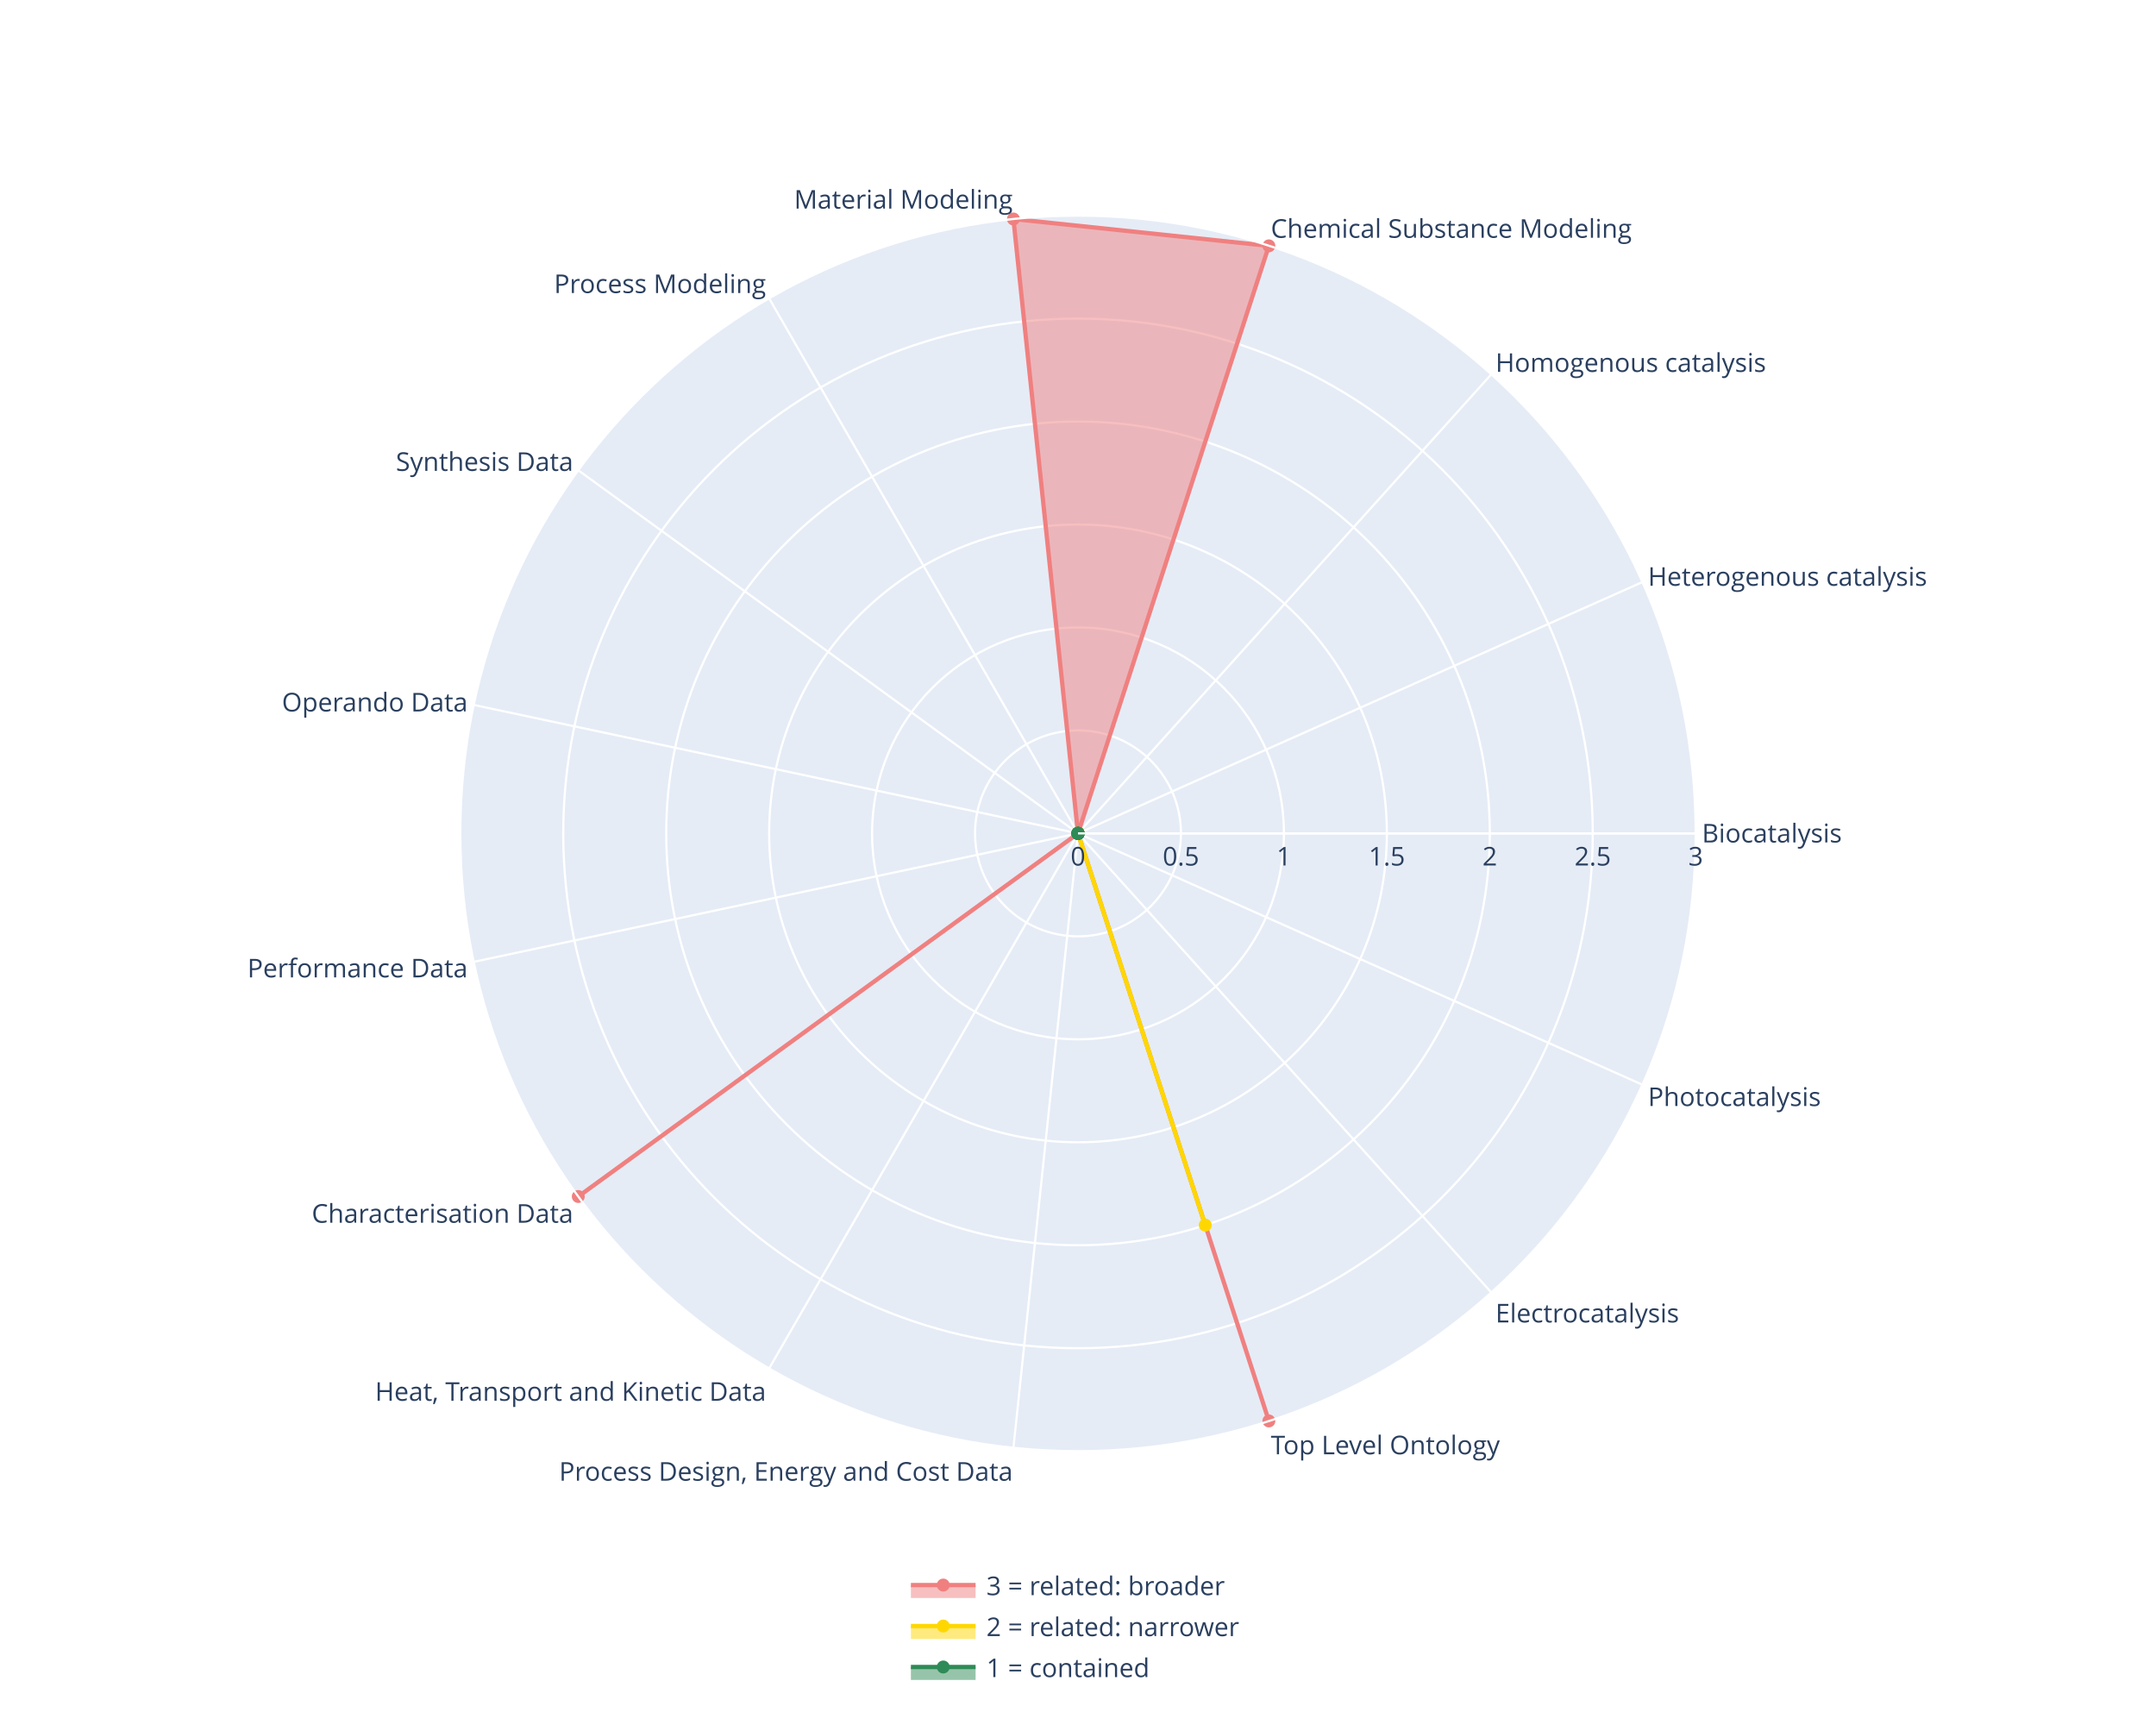
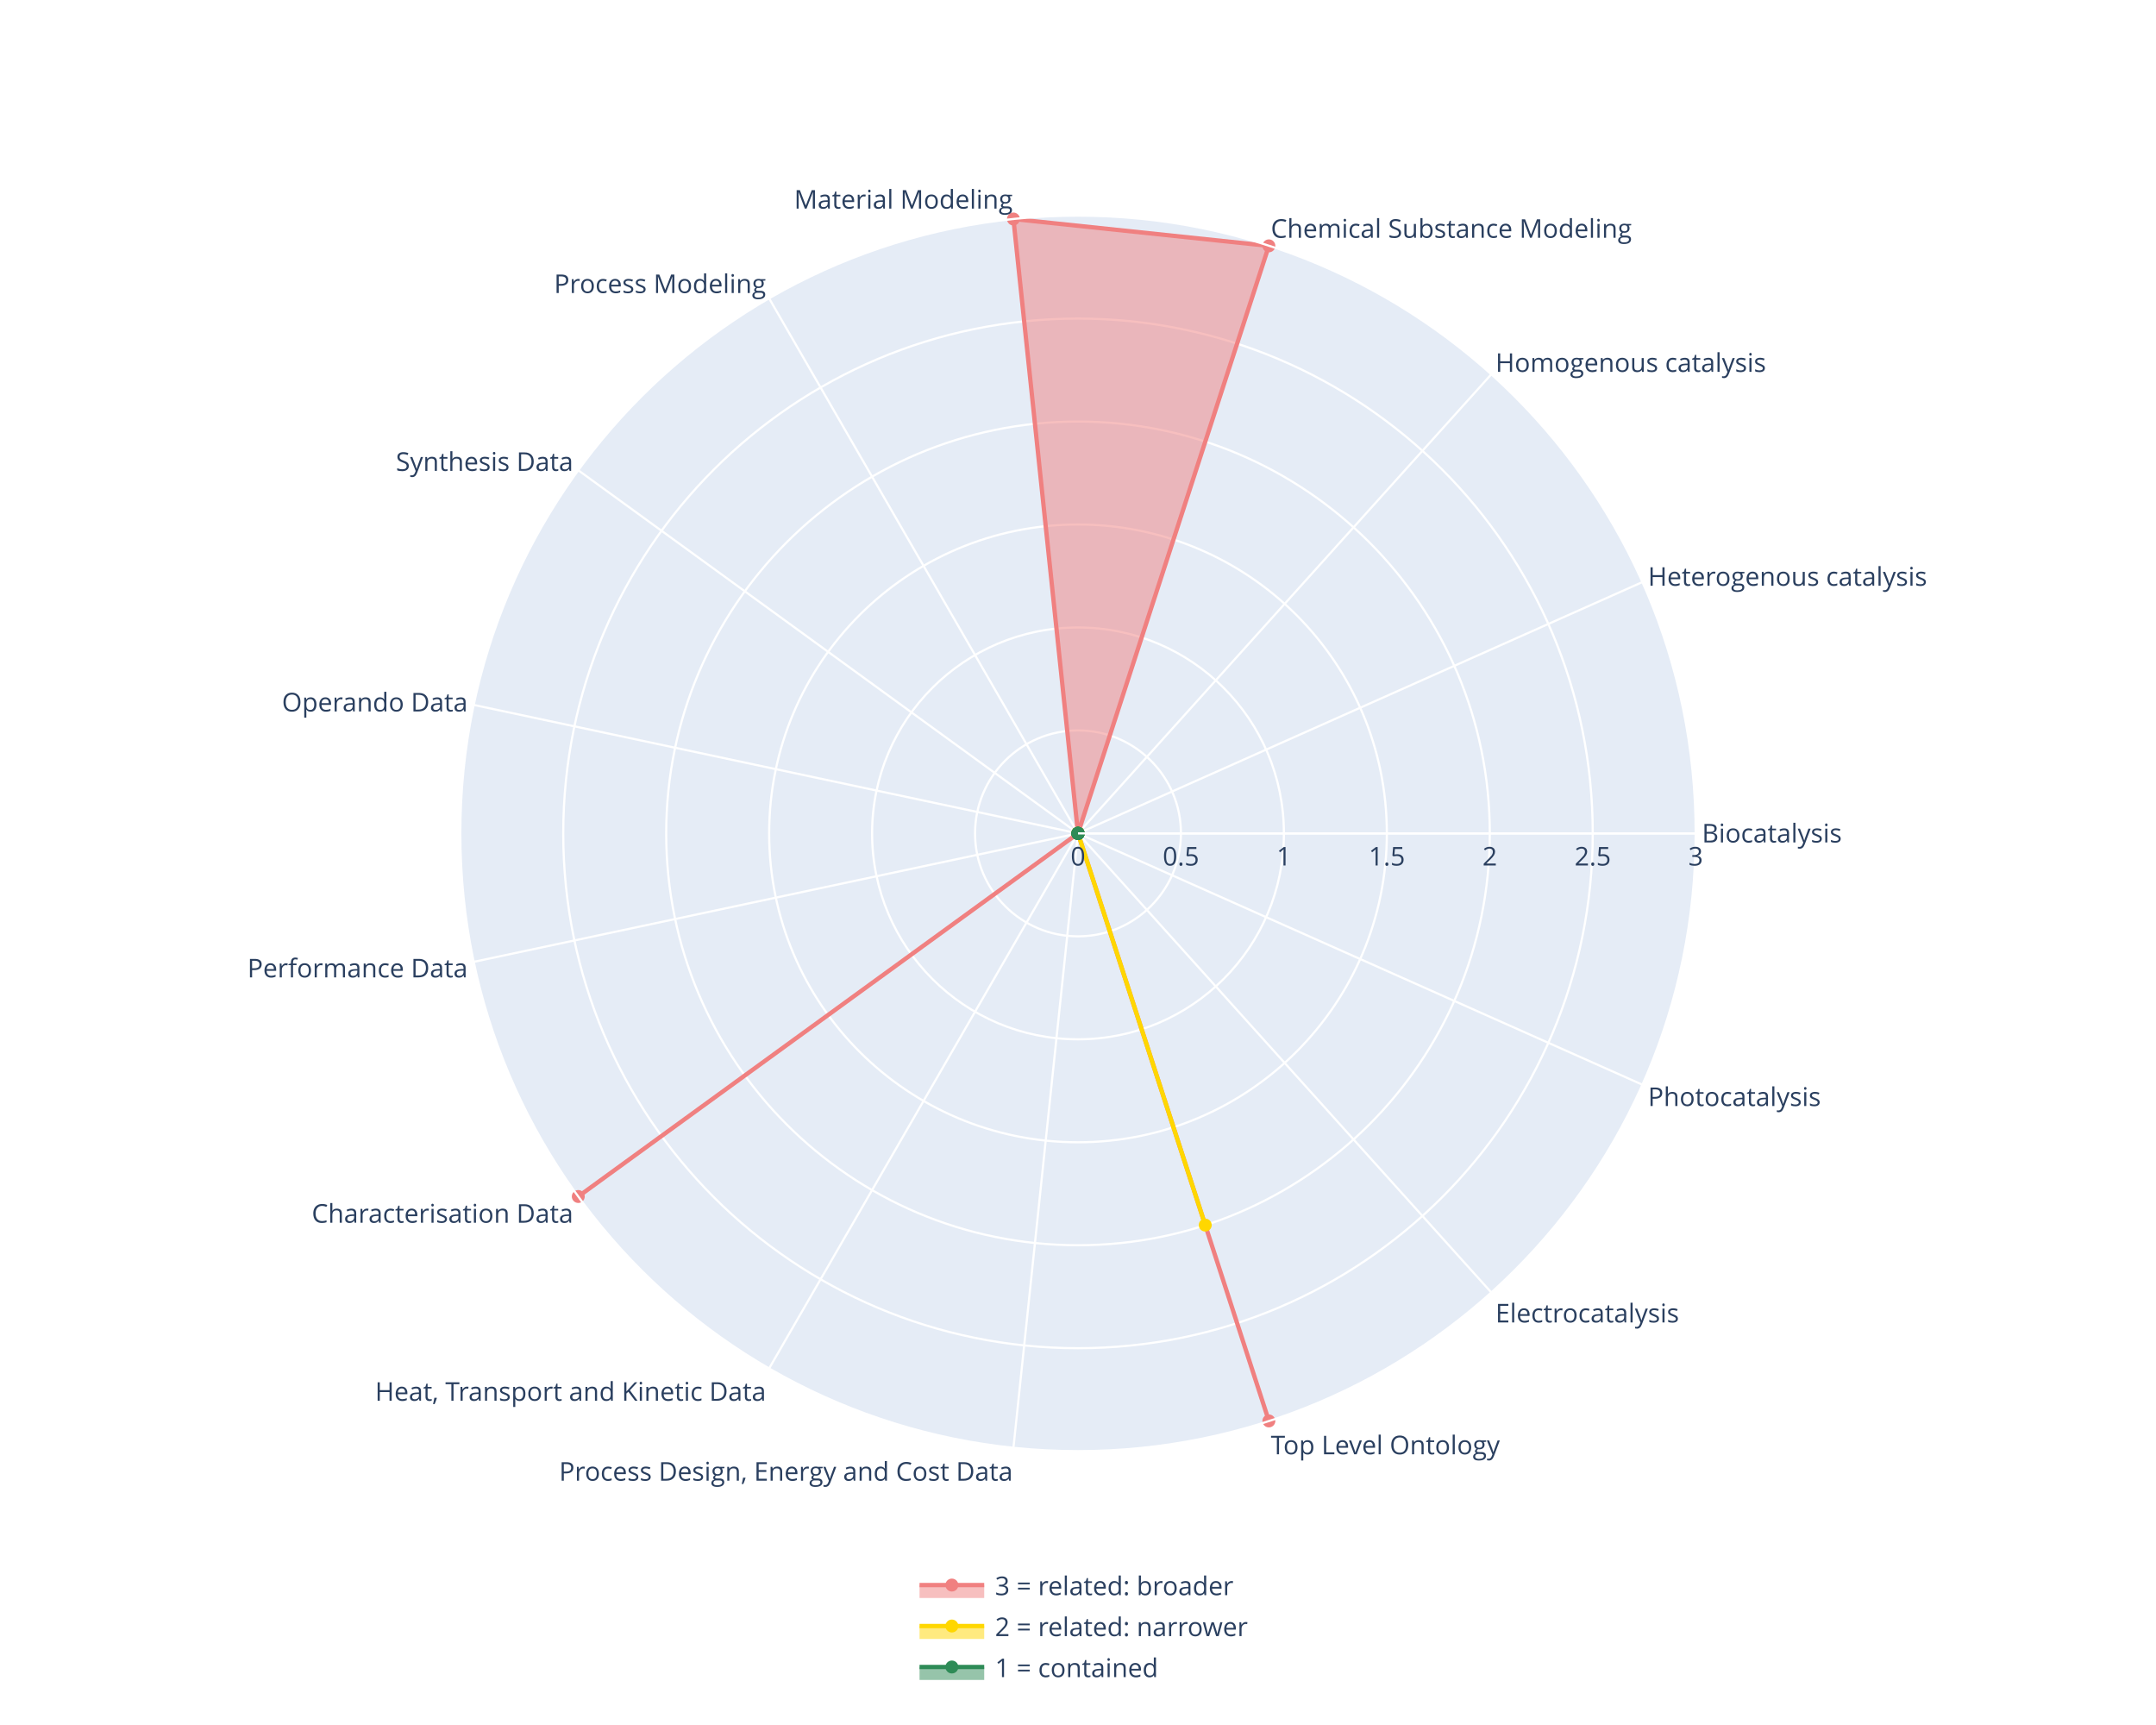
<svg xmlns="http://www.w3.org/2000/svg" class="main-svg" width="1000" height="800" style="" viewBox="0 0 1000 800">
  <rect x="0" y="0" width="1000" height="800" style="fill: rgb(255, 255, 255); fill-opacity: 1;" />
-   <defs id="defs-39bda5">
+   <defs id="defs-35c1c8">
    <g class="clips">
-       <clipPath id="clip39bda5polar-for-traces">
+       <clipPath id="clip35c1c8polar-for-traces">
        <path d="M286.5,0A286.5,286.5 0,1,0 -286.5,-3.508613079557167e-14A286.5,286.5 0,1,0 286.5,7.017226159114334e-14Z" transform="translate(286.5,286.5)" />
      </clipPath>
    </g>
    <g class="gradients" />
    <g class="patterns" />
  </defs>
  <g class="bglayer" />
  <g class="layer-below">
    <g class="imagelayer" />
    <g class="shapelayer" />
  </g>
  <g class="cartesianlayer" />
  <g class="polarlayer">
    <g class="polar">
      <g class="polarsublayer draglayer" />
      <g class="polarsublayer plotbg">
        <path d="M286.5,0A286.5,286.5 0,1,0 -286.5,-3.508613079557167e-14A286.5,286.5 0,1,0 286.5,7.017226159114334e-14Z" transform="translate(500,386.5)" style="fill: rgb(229, 236, 246); fill-opacity: 1;" />
      </g>
      <g class="polarsublayer backplot">
        <g class="maplayer" />
      </g>
      <g class="polarsublayer angular-grid" style="fill: none;">
        <path class="angularaxisgrid" d="M500,386.5L786.5,386.5" style="stroke: rgb(255, 255, 255); stroke-opacity: 1; stroke-width: 1px;" />
        <path class="angularaxisgrid" d="M500,386.5L761.731,269.97" style="stroke: rgb(255, 255, 255); stroke-opacity: 1; stroke-width: 1px;" />
        <path class="angularaxisgrid" d="M500,386.5L691.706,173.589" style="stroke: rgb(255, 255, 255); stroke-opacity: 1; stroke-width: 1px;" />
        <path class="angularaxisgrid" d="M500,386.5L588.533,114.022" style="stroke: rgb(255, 255, 255); stroke-opacity: 1; stroke-width: 1px;" />
        <path class="angularaxisgrid" d="M500,386.5L470.053,101.569" style="stroke: rgb(255, 255, 255); stroke-opacity: 1; stroke-width: 1px;" />
        <path class="angularaxisgrid" d="M500,386.5L356.75,138.384" style="stroke: rgb(255, 255, 255); stroke-opacity: 1; stroke-width: 1px;" />
        <path class="angularaxisgrid" d="M500,386.5L268.217,218.1" style="stroke: rgb(255, 255, 255); stroke-opacity: 1; stroke-width: 1px;" />
        <path class="angularaxisgrid" d="M500,386.5L219.761,326.933" style="stroke: rgb(255, 255, 255); stroke-opacity: 1; stroke-width: 1px;" />
        <path class="angularaxisgrid" d="M500,386.5L219.761,446.067" style="stroke: rgb(255, 255, 255); stroke-opacity: 1; stroke-width: 1px;" />
        <path class="angularaxisgrid" d="M500,386.5L268.217,554.9" style="stroke: rgb(255, 255, 255); stroke-opacity: 1; stroke-width: 1px;" />
        <path class="angularaxisgrid" d="M500,386.5L356.75,634.616" style="stroke: rgb(255, 255, 255); stroke-opacity: 1; stroke-width: 1px;" />
        <path class="angularaxisgrid" d="M500,386.5L470.053,671.431" style="stroke: rgb(255, 255, 255); stroke-opacity: 1; stroke-width: 1px;" />
        <path class="angularaxisgrid" d="M500,386.5L588.533,658.978" style="stroke: rgb(255, 255, 255); stroke-opacity: 1; stroke-width: 1px;" />
        <path class="angularaxisgrid" d="M500,386.5L691.706,599.411" style="stroke: rgb(255, 255, 255); stroke-opacity: 1; stroke-width: 1px;" />
        <path class="angularaxisgrid" d="M500,386.5L761.731,503.03" style="stroke: rgb(255, 255, 255); stroke-opacity: 1; stroke-width: 1px;" />
      </g>
      <g class="polarsublayer radial-grid" transform="translate(500,386.5)" style="fill: none;">
        <path class="xgrid" d="M47.75,0A47.75,47.75 0,1,0 -47.75,-5.847688465928611e-15A47.75,47.75 0,1,0 47.75,1.1695376931857222e-14Z" style="stroke: rgb(255, 255, 255); stroke-opacity: 1; stroke-width: 1px;" />
        <path class="xgrid" d="M95.5,0A95.5,95.5 0,1,0 -95.5,-1.1695376931857222e-14A95.5,95.5 0,1,0 95.5,2.3390753863714445e-14Z" style="stroke: rgb(255, 255, 255); stroke-opacity: 1; stroke-width: 1px;" />
        <path class="xgrid" d="M143.25,0A143.25,143.25 0,1,0 -143.25,-1.7543065397785835e-14A143.25,143.25 0,1,0 143.25,3.508613079557167e-14Z" style="stroke: rgb(255, 255, 255); stroke-opacity: 1; stroke-width: 1px;" />
        <path class="xgrid" d="M191,0A191,191 0,1,0 -191,-2.3390753863714445e-14A191,191 0,1,0 191,4.678150772742889e-14Z" style="stroke: rgb(255, 255, 255); stroke-opacity: 1; stroke-width: 1px;" />
        <path class="xgrid" d="M238.75,0A238.75,238.75 0,1,0 -238.75,-2.923844232964306e-14A238.75,238.75 0,1,0 238.75,5.847688465928612e-14Z" style="stroke: rgb(255, 255, 255); stroke-opacity: 1; stroke-width: 1px;" />
      </g>
      <g class="polarsublayer frontplot" transform="translate(213.5,100)">
        <g class="barlayer" />
        <g class="scatterlayer">
-           <g class="trace scatter trace2c0409" style="stroke-miterlimit: 2; opacity: 1;">
-             <g class="fills" clip-path="url(#clip39bda5polar-for-traces)">
+           <g class="trace scatter trace6c589d" style="stroke-miterlimit: 2; opacity: 1;">
+             <g class="fills" clip-path="url(#clip35c1c8polar-for-traces)">
              <g>
                <path class="js-fill" d="M286.5,286.5L286.5,286.5L286.5,286.5L375.03,14.02L256.55,1.57L286.5,286.5L286.5,286.5L286.5,286.5L286.5,286.5L54.72,454.9L286.5,286.5L286.5,286.5L375.03,558.98L286.5,286.5L286.5,286.5L286.5,286.5Z" style="fill: rgb(240, 128, 128); fill-opacity: 0.5; stroke-width: 0;" />
              </g>
            </g>
            <g class="errorbars" />
            <g class="lines">
-               <path class="js-line" d="M286.5,286.5L286.5,286.5L286.5,286.5L375.03,14.02L256.55,1.57L286.5,286.5L286.5,286.5L286.5,286.5L286.5,286.5L54.72,454.9L286.5,286.5L286.5,286.5L375.03,558.98L286.5,286.5L286.5,286.5L286.5,286.5" clip-path="url(#clip39bda5polar-for-traces)" style="vector-effect: non-scaling-stroke; fill: none; stroke: rgb(240, 128, 128); stroke-opacity: 1; stroke-width: 2px; opacity: 1;" />
+               <path class="js-line" d="M286.5,286.5L286.5,286.5L286.5,286.5L375.03,14.02L256.55,1.57L286.5,286.5L286.5,286.5L286.5,286.5L286.5,286.5L54.72,454.9L286.5,286.5L286.5,286.5L375.03,558.98L286.5,286.5L286.5,286.5L286.5,286.5" clip-path="url(#clip35c1c8polar-for-traces)" style="vector-effect: none; fill: none; stroke: rgb(240, 128, 128); stroke-opacity: 1; stroke-width: 2px; opacity: 1;" />
            </g>
            <g class="points">
              <path class="point" transform="translate(286.5,286.5)" d="M3,0A3,3 0 1,1 0,-3A3,3 0 0,1 3,0Z" style="opacity: 1; stroke-width: 0px; fill: rgb(240, 128, 128); fill-opacity: 1;" />
              <path class="point" transform="translate(286.5,286.5)" d="M3,0A3,3 0 1,1 0,-3A3,3 0 0,1 3,0Z" style="opacity: 1; stroke-width: 0px; fill: rgb(240, 128, 128); fill-opacity: 1;" />
              <path class="point" transform="translate(286.5,286.5)" d="M3,0A3,3 0 1,1 0,-3A3,3 0 0,1 3,0Z" style="opacity: 1; stroke-width: 0px; fill: rgb(240, 128, 128); fill-opacity: 1;" />
              <path class="point" transform="translate(375.03,14.02)" d="M3,0A3,3 0 1,1 0,-3A3,3 0 0,1 3,0Z" style="opacity: 1; stroke-width: 0px; fill: rgb(240, 128, 128); fill-opacity: 1;" />
              <path class="point" transform="translate(256.55,1.57)" d="M3,0A3,3 0 1,1 0,-3A3,3 0 0,1 3,0Z" style="opacity: 1; stroke-width: 0px; fill: rgb(240, 128, 128); fill-opacity: 1;" />
              <path class="point" transform="translate(286.5,286.5)" d="M3,0A3,3 0 1,1 0,-3A3,3 0 0,1 3,0Z" style="opacity: 1; stroke-width: 0px; fill: rgb(240, 128, 128); fill-opacity: 1;" />
              <path class="point" transform="translate(286.5,286.5)" d="M3,0A3,3 0 1,1 0,-3A3,3 0 0,1 3,0Z" style="opacity: 1; stroke-width: 0px; fill: rgb(240, 128, 128); fill-opacity: 1;" />
              <path class="point" transform="translate(286.5,286.5)" d="M3,0A3,3 0 1,1 0,-3A3,3 0 0,1 3,0Z" style="opacity: 1; stroke-width: 0px; fill: rgb(240, 128, 128); fill-opacity: 1;" />
              <path class="point" transform="translate(286.5,286.5)" d="M3,0A3,3 0 1,1 0,-3A3,3 0 0,1 3,0Z" style="opacity: 1; stroke-width: 0px; fill: rgb(240, 128, 128); fill-opacity: 1;" />
              <path class="point" transform="translate(54.72,454.9)" d="M3,0A3,3 0 1,1 0,-3A3,3 0 0,1 3,0Z" style="opacity: 1; stroke-width: 0px; fill: rgb(240, 128, 128); fill-opacity: 1;" />
              <path class="point" transform="translate(286.5,286.5)" d="M3,0A3,3 0 1,1 0,-3A3,3 0 0,1 3,0Z" style="opacity: 1; stroke-width: 0px; fill: rgb(240, 128, 128); fill-opacity: 1;" />
              <path class="point" transform="translate(286.5,286.5)" d="M3,0A3,3 0 1,1 0,-3A3,3 0 0,1 3,0Z" style="opacity: 1; stroke-width: 0px; fill: rgb(240, 128, 128); fill-opacity: 1;" />
              <path class="point" transform="translate(375.03,558.98)" d="M3,0A3,3 0 1,1 0,-3A3,3 0 0,1 3,0Z" style="opacity: 1; stroke-width: 0px; fill: rgb(240, 128, 128); fill-opacity: 1;" />
              <path class="point" transform="translate(286.5,286.5)" d="M3,0A3,3 0 1,1 0,-3A3,3 0 0,1 3,0Z" style="opacity: 1; stroke-width: 0px; fill: rgb(240, 128, 128); fill-opacity: 1;" />
              <path class="point" transform="translate(286.5,286.5)" d="M3,0A3,3 0 1,1 0,-3A3,3 0 0,1 3,0Z" style="opacity: 1; stroke-width: 0px; fill: rgb(240, 128, 128); fill-opacity: 1;" />
              <path class="point" transform="translate(286.5,286.5)" d="M3,0A3,3 0 1,1 0,-3A3,3 0 0,1 3,0Z" style="opacity: 1; stroke-width: 0px; fill: rgb(240, 128, 128); fill-opacity: 1;" />
            </g>
            <g class="text" />
          </g>
-           <g class="trace scatter traceff18fa" style="stroke-miterlimit: 2; opacity: 1;">
-             <g class="fills" clip-path="url(#clip39bda5polar-for-traces)">
+           <g class="trace scatter trace391ce1" style="stroke-miterlimit: 2; opacity: 1;">
+             <g class="fills" clip-path="url(#clip35c1c8polar-for-traces)">
              <g>
                <path class="js-fill" d="M286.5,286.5L286.5,286.5L286.5,286.5L286.5,286.5L286.5,286.5L286.5,286.5L286.5,286.5L286.5,286.5L286.5,286.5L286.5,286.5L286.5,286.5L286.5,286.5L345.52,468.15L286.5,286.5L286.5,286.5L286.5,286.5Z" style="fill: rgb(255, 215, 0); fill-opacity: 0.5; stroke-width: 0;" />
              </g>
            </g>
            <g class="errorbars" />
            <g class="lines">
-               <path class="js-line" d="M286.5,286.5L286.5,286.5L286.5,286.5L286.5,286.5L286.5,286.5L286.5,286.5L286.5,286.5L286.5,286.5L286.5,286.5L286.5,286.5L286.5,286.5L286.5,286.5L345.52,468.15L286.5,286.5L286.5,286.5L286.5,286.5" clip-path="url(#clip39bda5polar-for-traces)" style="vector-effect: non-scaling-stroke; fill: none; stroke: rgb(255, 215, 0); stroke-opacity: 1; stroke-width: 2px; opacity: 1;" />
+               <path class="js-line" d="M286.5,286.5L286.5,286.5L286.5,286.5L286.5,286.5L286.5,286.5L286.5,286.5L286.5,286.5L286.5,286.5L286.5,286.5L286.5,286.5L286.5,286.5L286.5,286.5L345.52,468.15L286.5,286.5L286.5,286.5L286.5,286.5" clip-path="url(#clip35c1c8polar-for-traces)" style="vector-effect: none; fill: none; stroke: rgb(255, 215, 0); stroke-opacity: 1; stroke-width: 2px; opacity: 1;" />
            </g>
            <g class="points">
              <path class="point" transform="translate(286.5,286.5)" d="M3,0A3,3 0 1,1 0,-3A3,3 0 0,1 3,0Z" style="opacity: 1; stroke-width: 0px; fill: rgb(255, 215, 0); fill-opacity: 1;" />
              <path class="point" transform="translate(286.5,286.5)" d="M3,0A3,3 0 1,1 0,-3A3,3 0 0,1 3,0Z" style="opacity: 1; stroke-width: 0px; fill: rgb(255, 215, 0); fill-opacity: 1;" />
              <path class="point" transform="translate(286.5,286.5)" d="M3,0A3,3 0 1,1 0,-3A3,3 0 0,1 3,0Z" style="opacity: 1; stroke-width: 0px; fill: rgb(255, 215, 0); fill-opacity: 1;" />
              <path class="point" transform="translate(286.5,286.5)" d="M3,0A3,3 0 1,1 0,-3A3,3 0 0,1 3,0Z" style="opacity: 1; stroke-width: 0px; fill: rgb(255, 215, 0); fill-opacity: 1;" />
              <path class="point" transform="translate(286.5,286.5)" d="M3,0A3,3 0 1,1 0,-3A3,3 0 0,1 3,0Z" style="opacity: 1; stroke-width: 0px; fill: rgb(255, 215, 0); fill-opacity: 1;" />
              <path class="point" transform="translate(286.5,286.5)" d="M3,0A3,3 0 1,1 0,-3A3,3 0 0,1 3,0Z" style="opacity: 1; stroke-width: 0px; fill: rgb(255, 215, 0); fill-opacity: 1;" />
              <path class="point" transform="translate(286.5,286.5)" d="M3,0A3,3 0 1,1 0,-3A3,3 0 0,1 3,0Z" style="opacity: 1; stroke-width: 0px; fill: rgb(255, 215, 0); fill-opacity: 1;" />
              <path class="point" transform="translate(286.5,286.5)" d="M3,0A3,3 0 1,1 0,-3A3,3 0 0,1 3,0Z" style="opacity: 1; stroke-width: 0px; fill: rgb(255, 215, 0); fill-opacity: 1;" />
              <path class="point" transform="translate(286.5,286.5)" d="M3,0A3,3 0 1,1 0,-3A3,3 0 0,1 3,0Z" style="opacity: 1; stroke-width: 0px; fill: rgb(255, 215, 0); fill-opacity: 1;" />
              <path class="point" transform="translate(286.5,286.5)" d="M3,0A3,3 0 1,1 0,-3A3,3 0 0,1 3,0Z" style="opacity: 1; stroke-width: 0px; fill: rgb(255, 215, 0); fill-opacity: 1;" />
              <path class="point" transform="translate(286.5,286.5)" d="M3,0A3,3 0 1,1 0,-3A3,3 0 0,1 3,0Z" style="opacity: 1; stroke-width: 0px; fill: rgb(255, 215, 0); fill-opacity: 1;" />
              <path class="point" transform="translate(286.5,286.5)" d="M3,0A3,3 0 1,1 0,-3A3,3 0 0,1 3,0Z" style="opacity: 1; stroke-width: 0px; fill: rgb(255, 215, 0); fill-opacity: 1;" />
              <path class="point" transform="translate(345.52,468.15)" d="M3,0A3,3 0 1,1 0,-3A3,3 0 0,1 3,0Z" style="opacity: 1; stroke-width: 0px; fill: rgb(255, 215, 0); fill-opacity: 1;" />
              <path class="point" transform="translate(286.5,286.5)" d="M3,0A3,3 0 1,1 0,-3A3,3 0 0,1 3,0Z" style="opacity: 1; stroke-width: 0px; fill: rgb(255, 215, 0); fill-opacity: 1;" />
              <path class="point" transform="translate(286.5,286.5)" d="M3,0A3,3 0 1,1 0,-3A3,3 0 0,1 3,0Z" style="opacity: 1; stroke-width: 0px; fill: rgb(255, 215, 0); fill-opacity: 1;" />
              <path class="point" transform="translate(286.5,286.5)" d="M3,0A3,3 0 1,1 0,-3A3,3 0 0,1 3,0Z" style="opacity: 1; stroke-width: 0px; fill: rgb(255, 215, 0); fill-opacity: 1;" />
            </g>
            <g class="text" />
          </g>
-           <g class="trace scatter trace8255dc" style="stroke-miterlimit: 2; opacity: 1;">
-             <g class="fills" clip-path="url(#clip39bda5polar-for-traces)">
+           <g class="trace scatter traced6e0bc" style="stroke-miterlimit: 2; opacity: 1;">
+             <g class="fills" clip-path="url(#clip35c1c8polar-for-traces)">
              <g>
                <path class="js-fill" d="M286.5,286.5L286.5,286.5L286.5,286.5L286.5,286.5L286.5,286.5L286.5,286.5L286.5,286.5L286.5,286.5L286.5,286.5L286.5,286.5L286.5,286.5L286.5,286.5L286.5,286.5L286.5,286.5L286.5,286.5L286.5,286.5Z" style="fill: rgb(46, 139, 87); fill-opacity: 0.5; stroke-width: 0;" />
              </g>
            </g>
            <g class="errorbars" />
            <g class="lines">
-               <path class="js-line" d="M286.5,286.5L286.5,286.5L286.5,286.5L286.5,286.5L286.5,286.5L286.5,286.5L286.5,286.5L286.5,286.5L286.5,286.5L286.5,286.5L286.5,286.5L286.5,286.5L286.5,286.5L286.5,286.5L286.5,286.5L286.5,286.5" clip-path="url(#clip39bda5polar-for-traces)" style="vector-effect: non-scaling-stroke; fill: none; stroke: rgb(46, 139, 87); stroke-opacity: 1; stroke-width: 2px; opacity: 1;" />
+               <path class="js-line" d="M286.5,286.5L286.5,286.5L286.5,286.5L286.5,286.5L286.5,286.5L286.5,286.5L286.5,286.5L286.5,286.5L286.5,286.5L286.5,286.5L286.5,286.5L286.5,286.5L286.5,286.5L286.5,286.5L286.5,286.5L286.5,286.5" clip-path="url(#clip35c1c8polar-for-traces)" style="vector-effect: none; fill: none; stroke: rgb(46, 139, 87); stroke-opacity: 1; stroke-width: 2px; opacity: 1;" />
            </g>
            <g class="points">
              <path class="point" transform="translate(286.5,286.5)" d="M3,0A3,3 0 1,1 0,-3A3,3 0 0,1 3,0Z" style="opacity: 1; stroke-width: 0px; fill: rgb(46, 139, 87); fill-opacity: 1;" />
              <path class="point" transform="translate(286.5,286.5)" d="M3,0A3,3 0 1,1 0,-3A3,3 0 0,1 3,0Z" style="opacity: 1; stroke-width: 0px; fill: rgb(46, 139, 87); fill-opacity: 1;" />
              <path class="point" transform="translate(286.5,286.5)" d="M3,0A3,3 0 1,1 0,-3A3,3 0 0,1 3,0Z" style="opacity: 1; stroke-width: 0px; fill: rgb(46, 139, 87); fill-opacity: 1;" />
              <path class="point" transform="translate(286.5,286.5)" d="M3,0A3,3 0 1,1 0,-3A3,3 0 0,1 3,0Z" style="opacity: 1; stroke-width: 0px; fill: rgb(46, 139, 87); fill-opacity: 1;" />
              <path class="point" transform="translate(286.5,286.5)" d="M3,0A3,3 0 1,1 0,-3A3,3 0 0,1 3,0Z" style="opacity: 1; stroke-width: 0px; fill: rgb(46, 139, 87); fill-opacity: 1;" />
              <path class="point" transform="translate(286.5,286.5)" d="M3,0A3,3 0 1,1 0,-3A3,3 0 0,1 3,0Z" style="opacity: 1; stroke-width: 0px; fill: rgb(46, 139, 87); fill-opacity: 1;" />
              <path class="point" transform="translate(286.5,286.5)" d="M3,0A3,3 0 1,1 0,-3A3,3 0 0,1 3,0Z" style="opacity: 1; stroke-width: 0px; fill: rgb(46, 139, 87); fill-opacity: 1;" />
              <path class="point" transform="translate(286.5,286.5)" d="M3,0A3,3 0 1,1 0,-3A3,3 0 0,1 3,0Z" style="opacity: 1; stroke-width: 0px; fill: rgb(46, 139, 87); fill-opacity: 1;" />
              <path class="point" transform="translate(286.5,286.5)" d="M3,0A3,3 0 1,1 0,-3A3,3 0 0,1 3,0Z" style="opacity: 1; stroke-width: 0px; fill: rgb(46, 139, 87); fill-opacity: 1;" />
              <path class="point" transform="translate(286.5,286.5)" d="M3,0A3,3 0 1,1 0,-3A3,3 0 0,1 3,0Z" style="opacity: 1; stroke-width: 0px; fill: rgb(46, 139, 87); fill-opacity: 1;" />
              <path class="point" transform="translate(286.5,286.5)" d="M3,0A3,3 0 1,1 0,-3A3,3 0 0,1 3,0Z" style="opacity: 1; stroke-width: 0px; fill: rgb(46, 139, 87); fill-opacity: 1;" />
              <path class="point" transform="translate(286.5,286.5)" d="M3,0A3,3 0 1,1 0,-3A3,3 0 0,1 3,0Z" style="opacity: 1; stroke-width: 0px; fill: rgb(46, 139, 87); fill-opacity: 1;" />
              <path class="point" transform="translate(286.5,286.5)" d="M3,0A3,3 0 1,1 0,-3A3,3 0 0,1 3,0Z" style="opacity: 1; stroke-width: 0px; fill: rgb(46, 139, 87); fill-opacity: 1;" />
              <path class="point" transform="translate(286.5,286.5)" d="M3,0A3,3 0 1,1 0,-3A3,3 0 0,1 3,0Z" style="opacity: 1; stroke-width: 0px; fill: rgb(46, 139, 87); fill-opacity: 1;" />
              <path class="point" transform="translate(286.5,286.5)" d="M3,0A3,3 0 1,1 0,-3A3,3 0 0,1 3,0Z" style="opacity: 1; stroke-width: 0px; fill: rgb(46, 139, 87); fill-opacity: 1;" />
              <path class="point" transform="translate(286.5,286.5)" d="M3,0A3,3 0 1,1 0,-3A3,3 0 0,1 3,0Z" style="opacity: 1; stroke-width: 0px; fill: rgb(46, 139, 87); fill-opacity: 1;" />
            </g>
            <g class="text" />
          </g>
        </g>
      </g>
      <g class="polarsublayer angular-line">
        <path d="M286.5,0A286.5,286.5 0,1,0 -286.5,-3.508613079557167e-14A286.5,286.5 0,1,0 286.5,7.017226159114334e-14Z" transform="translate(500,386.5)" stroke-width="1" style="fill: none; stroke: rgb(255, 255, 255); stroke-opacity: 1;" />
      </g>
      <g class="polarsublayer radial-line">
        <line x1="0" y1="0" x2="286.5" y2="0" transform="translate(500,386.5)" stroke-width="1" style="fill: none; stroke: rgb(255, 255, 255); stroke-opacity: 1;" />
      </g>
      <g class="polarsublayer angular-axis">
        <g class="angularaxistick">
          <text text-anchor="start" x="2.9" y="4.2" transform="translate(786.5,386.5)" style="font-family: 'Open Sans', verdana, arial, sans-serif; font-size: 12px; fill: rgb(42, 63, 95); fill-opacity: 1; white-space: pre; opacity: 1;">Biocatalysis</text>
        </g>
        <g class="angularaxistick">
          <text text-anchor="start" x="2.649" y="1.681" transform="translate(761.7308,269.97)" style="font-family: 'Open Sans', verdana, arial, sans-serif; font-size: 12px; fill: rgb(42, 63, 95); fill-opacity: 1; white-space: pre; opacity: 1;">Heterogenous catalysis</text>
        </g>
        <g class="angularaxistick">
          <text text-anchor="start" x="1.94" y="-1.128" transform="translate(691.7059,173.589)" style="font-family: 'Open Sans', verdana, arial, sans-serif; font-size: 12px; fill: rgb(42, 63, 95); fill-opacity: 1; white-space: pre; opacity: 1;">Homogenous catalysis</text>
        </g>
        <g class="angularaxistick">
          <text text-anchor="start" x="0.896" y="-3.743" transform="translate(588.5334,114.0223)" style="font-family: 'Open Sans', verdana, arial, sans-serif; font-size: 12px; fill: rgb(42, 63, 95); fill-opacity: 1; white-space: pre; opacity: 1;">Chemical Substance Modeling</text>
        </g>
        <g class="angularaxistick">
          <text text-anchor="end" x="-0.303" y="-4.832" transform="translate(470.0526,101.5695)" style="font-family: 'Open Sans', verdana, arial, sans-serif; font-size: 12px; fill: rgb(42, 63, 95); fill-opacity: 1; white-space: pre; opacity: 1;">Material Modeling</text>
        </g>
        <g class="angularaxistick">
          <text text-anchor="end" x="-1.45" y="-2.49" transform="translate(356.75,138.3837)" style="font-family: 'Open Sans', verdana, arial, sans-serif; font-size: 12px; fill: rgb(42, 63, 95); fill-opacity: 1; white-space: pre; opacity: 1;">Process Modeling</text>
        </g>
        <g class="angularaxistick">
          <text text-anchor="end" x="-2.346" y="0.283" transform="translate(268.2166,218.0995)" style="font-family: 'Open Sans', verdana, arial, sans-serif; font-size: 12px; fill: rgb(42, 63, 95); fill-opacity: 1; white-space: pre; opacity: 1;">Synthesis Data</text>
        </g>
        <g class="angularaxistick">
          <text text-anchor="end" x="-2.837" y="3.006" transform="translate(219.7607,326.9333)" style="font-family: 'Open Sans', verdana, arial, sans-serif; font-size: 12px; fill: rgb(42, 63, 95); fill-opacity: 1; white-space: pre; opacity: 1;">Operando Data</text>
        </g>
        <g class="angularaxistick">
          <text text-anchor="end" x="-2.837" y="7.206" transform="translate(219.7607,446.0667)" style="font-family: 'Open Sans', verdana, arial, sans-serif; font-size: 12px; fill: rgb(42, 63, 95); fill-opacity: 1; white-space: pre; opacity: 1;">Performance Data</text>
        </g>
        <g class="angularaxistick">
          <text text-anchor="end" x="-2.346" y="12.156" transform="translate(268.2166,554.9005)" style="font-family: 'Open Sans', verdana, arial, sans-serif; font-size: 12px; fill: rgb(42, 63, 95); fill-opacity: 1; white-space: pre; opacity: 1;">Characterisation Data</text>
        </g>
        <g class="angularaxistick">
          <text text-anchor="end" x="-1.45" y="15.004" transform="translate(356.75,634.6163)" style="font-family: 'Open Sans', verdana, arial, sans-serif; font-size: 12px; fill: rgb(42, 63, 95); fill-opacity: 1; white-space: pre; opacity: 1;">Heat, Transport and Kinetic Data</text>
        </g>
        <g class="angularaxistick">
          <text text-anchor="end" x="-0.303" y="15.257" transform="translate(470.0526,671.4305)" style="font-family: 'Open Sans', verdana, arial, sans-serif; font-size: 12px; fill: rgb(42, 63, 95); fill-opacity: 1; white-space: pre; opacity: 1;">Process Design, Energy and Cost Data</text>
        </g>
        <g class="angularaxistick">
          <text text-anchor="start" x="0.896" y="15.469" transform="translate(588.5334,658.9777)" style="font-family: 'Open Sans', verdana, arial, sans-serif; font-size: 12px; fill: rgb(42, 63, 95); fill-opacity: 1; white-space: pre; opacity: 1;">Top Level Ontology</text>
        </g>
        <g class="angularaxistick">
          <text text-anchor="start" x="1.94" y="13.883" transform="translate(691.7059,599.411)" style="font-family: 'Open Sans', verdana, arial, sans-serif; font-size: 12px; fill: rgb(42, 63, 95); fill-opacity: 1; white-space: pre; opacity: 1;">Electrocatalysis</text>
        </g>
        <g class="angularaxistick">
          <text text-anchor="start" x="2.649" y="9.897" transform="translate(761.7308,503.03)" style="font-family: 'Open Sans', verdana, arial, sans-serif; font-size: 12px; fill: rgb(42, 63, 95); fill-opacity: 1; white-space: pre; opacity: 1;">Photocatalysis</text>
        </g>
      </g>
      <g class="polarsublayer radial-axis" transform="translate(500,386.5)">
        <g class="xtick">
          <text text-anchor="middle" x="0" y="14.9" transform="" style="font-family: 'Open Sans', verdana, arial, sans-serif; font-size: 12px; fill: rgb(42, 63, 95); fill-opacity: 1; white-space: pre; opacity: 1;">0</text>
        </g>
        <g class="xtick">
          <text text-anchor="middle" x="0" y="14.9" transform="translate(47.75,0)" style="font-family: 'Open Sans', verdana, arial, sans-serif; font-size: 12px; fill: rgb(42, 63, 95); fill-opacity: 1; white-space: pre; opacity: 1;">0.5</text>
        </g>
        <g class="xtick">
          <text text-anchor="middle" x="0" y="14.9" transform="translate(95.5,0)" style="font-family: 'Open Sans', verdana, arial, sans-serif; font-size: 12px; fill: rgb(42, 63, 95); fill-opacity: 1; white-space: pre; opacity: 1;">1</text>
        </g>
        <g class="xtick">
          <text text-anchor="middle" x="0" y="14.9" transform="translate(143.25,0)" style="font-family: 'Open Sans', verdana, arial, sans-serif; font-size: 12px; fill: rgb(42, 63, 95); fill-opacity: 1; white-space: pre; opacity: 1;">1.5</text>
        </g>
        <g class="xtick">
          <text text-anchor="middle" x="0" y="14.9" transform="translate(191,0)" style="font-family: 'Open Sans', verdana, arial, sans-serif; font-size: 12px; fill: rgb(42, 63, 95); fill-opacity: 1; white-space: pre; opacity: 1;">2</text>
        </g>
        <g class="xtick">
          <text text-anchor="middle" x="0" y="14.9" transform="translate(238.75,0)" style="font-family: 'Open Sans', verdana, arial, sans-serif; font-size: 12px; fill: rgb(42, 63, 95); fill-opacity: 1; white-space: pre; opacity: 1;">2.5</text>
        </g>
        <g class="xtick">
          <text text-anchor="middle" x="0" y="14.9" transform="translate(286.5,0)" style="font-family: 'Open Sans', verdana, arial, sans-serif; font-size: 12px; fill: rgb(42, 63, 95); fill-opacity: 1; white-space: pre; opacity: 1;">3</text>
        </g>
      </g>
    </g>
  </g>
  <g class="smithlayer" />
  <g class="ternarylayer" />
  <g class="geolayer" />
  <g class="funnelarealayer" />
  <g class="pielayer" />
  <g class="iciclelayer" />
  <g class="treemaplayer" />
  <g class="sunburstlayer" />
  <g class="glimages" />
-   <defs id="topdefs-39bda5">
+   <defs id="topdefs-35c1c8">
    <g class="clips" />
-     <clipPath id="legend39bda5">
-       <rect width="165" height="67" x="0" y="0" />
+     <clipPath id="legend35c1c8">
+       <rect width="157" height="67" x="0" y="0" />
    </clipPath>
  </defs>
  <g class="layer-above">
    <g class="imagelayer" />
    <g class="shapelayer" />
  </g>
  <g class="infolayer">
-     <g class="legend" pointer-events="all" transform="translate(417.5,720.6)">
-       <rect class="bg" shape-rendering="crispEdges" width="165" height="67" x="0" y="0" style="stroke: rgb(68, 68, 68); stroke-opacity: 1; fill: rgb(255, 255, 255); fill-opacity: 1; stroke-width: 0px;" />
-       <g class="scrollbox" transform="" clip-path="url(#legend39bda5)">
+     <g class="legend" pointer-events="all" transform="translate(421.5,720.6)">
+       <rect class="bg" shape-rendering="crispEdges" width="157" height="67" x="0" y="0" style="stroke: rgb(68, 68, 68); stroke-opacity: 1; fill: rgb(255, 255, 255); fill-opacity: 1; stroke-width: 0px;" />
+       <g class="scrollbox" transform="" clip-path="url(#legend35c1c8)">
        <g class="groups">
          <g class="traces" transform="translate(0,14.5)" style="opacity: 1;">
            <text class="legendtext" text-anchor="start" x="40" y="4.68" style="font-family: 'Open Sans', verdana, arial, sans-serif; font-size: 12px; fill: rgb(42, 63, 95); fill-opacity: 1; white-space: pre;">3 = related: broader</text>
            <g class="layers" style="opacity: 1;">
              <g class="legendfill">
                <path class="js-fill" d="M5,0h30v6h-30z" style="stroke-width: 0; fill: rgb(240, 128, 128); fill-opacity: 0.5;" />
              </g>
              <g class="legendlines">
                <path class="js-line" d="M5,0h30" style="fill: none; stroke: rgb(240, 128, 128); stroke-opacity: 1; stroke-width: 2px;" />
              </g>
              <g class="legendsymbols">
                <g class="legendpoints">
                  <path class="scatterpts" transform="translate(20,0)" d="M3,0A3,3 0 1,1 0,-3A3,3 0 0,1 3,0Z" style="opacity: 1; stroke-width: 0px; fill: rgb(240, 128, 128); fill-opacity: 1;" />
                </g>
              </g>
            </g>
-             <rect class="legendtoggle" x="0" y="-9.5" width="159.094" height="19" style="fill: rgb(0, 0, 0); fill-opacity: 0;" />
+             <rect class="legendtoggle" x="0" y="-9.5" width="151.062" height="19" style="fill: rgb(0, 0, 0); fill-opacity: 0;" />
          </g>
          <g class="traces" transform="translate(0,33.5)" style="opacity: 1;">
            <text class="legendtext" text-anchor="start" x="40" y="4.68" style="font-family: 'Open Sans', verdana, arial, sans-serif; font-size: 12px; fill: rgb(42, 63, 95); fill-opacity: 1; white-space: pre;">2 = related: narrower</text>
            <g class="layers" style="opacity: 1;">
              <g class="legendfill">
                <path class="js-fill" d="M5,0h30v6h-30z" style="stroke-width: 0; fill: rgb(255, 215, 0); fill-opacity: 0.5;" />
              </g>
              <g class="legendlines">
                <path class="js-line" d="M5,0h30" style="fill: none; stroke: rgb(255, 215, 0); stroke-opacity: 1; stroke-width: 2px;" />
              </g>
              <g class="legendsymbols">
                <g class="legendpoints">
                  <path class="scatterpts" transform="translate(20,0)" d="M3,0A3,3 0 1,1 0,-3A3,3 0 0,1 3,0Z" style="opacity: 1; stroke-width: 0px; fill: rgb(255, 215, 0); fill-opacity: 1;" />
                </g>
              </g>
            </g>
-             <rect class="legendtoggle" x="0" y="-9.5" width="159.094" height="19" style="fill: rgb(0, 0, 0); fill-opacity: 0;" />
+             <rect class="legendtoggle" x="0" y="-9.5" width="151.062" height="19" style="fill: rgb(0, 0, 0); fill-opacity: 0;" />
          </g>
          <g class="traces" transform="translate(0,52.5)" style="opacity: 1;">
            <text class="legendtext" text-anchor="start" x="40" y="4.68" style="font-family: 'Open Sans', verdana, arial, sans-serif; font-size: 12px; fill: rgb(42, 63, 95); fill-opacity: 1; white-space: pre;">1 = contained</text>
            <g class="layers" style="opacity: 1;">
              <g class="legendfill">
                <path class="js-fill" d="M5,0h30v6h-30z" style="stroke-width: 0; fill: rgb(46, 139, 87); fill-opacity: 0.5;" />
              </g>
              <g class="legendlines">
                <path class="js-line" d="M5,0h30" style="fill: none; stroke: rgb(46, 139, 87); stroke-opacity: 1; stroke-width: 2px;" />
              </g>
              <g class="legendsymbols">
                <g class="legendpoints">
                  <path class="scatterpts" transform="translate(20,0)" d="M3,0A3,3 0 1,1 0,-3A3,3 0 0,1 3,0Z" style="opacity: 1; stroke-width: 0px; fill: rgb(46, 139, 87); fill-opacity: 1;" />
                </g>
              </g>
            </g>
-             <rect class="legendtoggle" x="0" y="-9.5" width="159.094" height="19" style="fill: rgb(0, 0, 0); fill-opacity: 0;" />
+             <rect class="legendtoggle" x="0" y="-9.5" width="151.062" height="19" style="fill: rgb(0, 0, 0); fill-opacity: 0;" />
          </g>
        </g>
      </g>
      <rect class="scrollbar" rx="20" ry="3" width="0" height="0" x="0" y="0" style="fill: rgb(128, 139, 164); fill-opacity: 1;" />
    </g>
    <g class="g-gtitle" />
    <g class="g-polartitle" />
  </g>
</svg>
